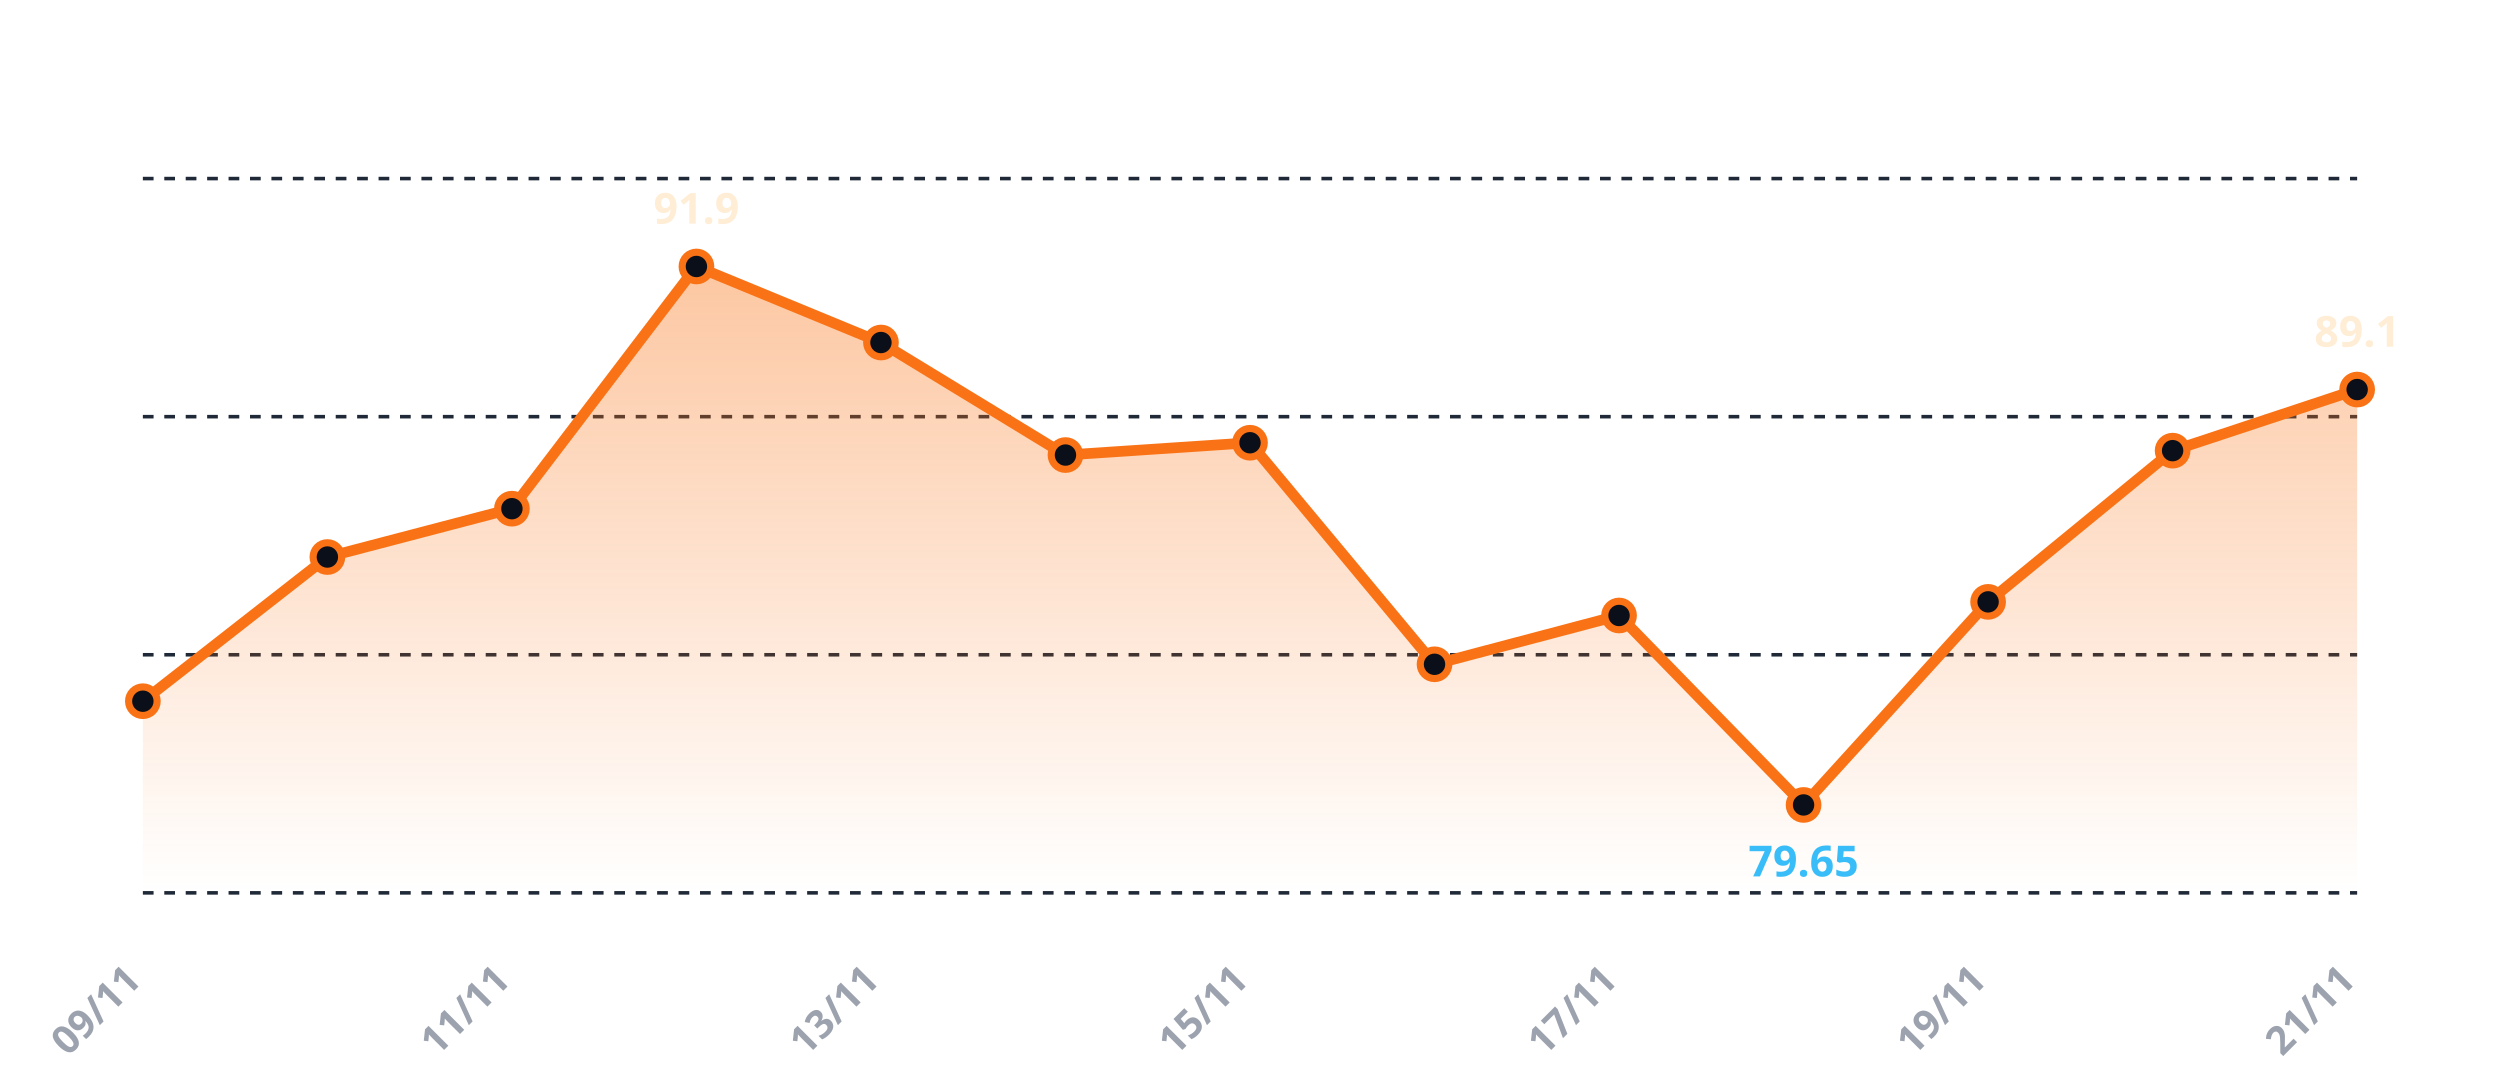
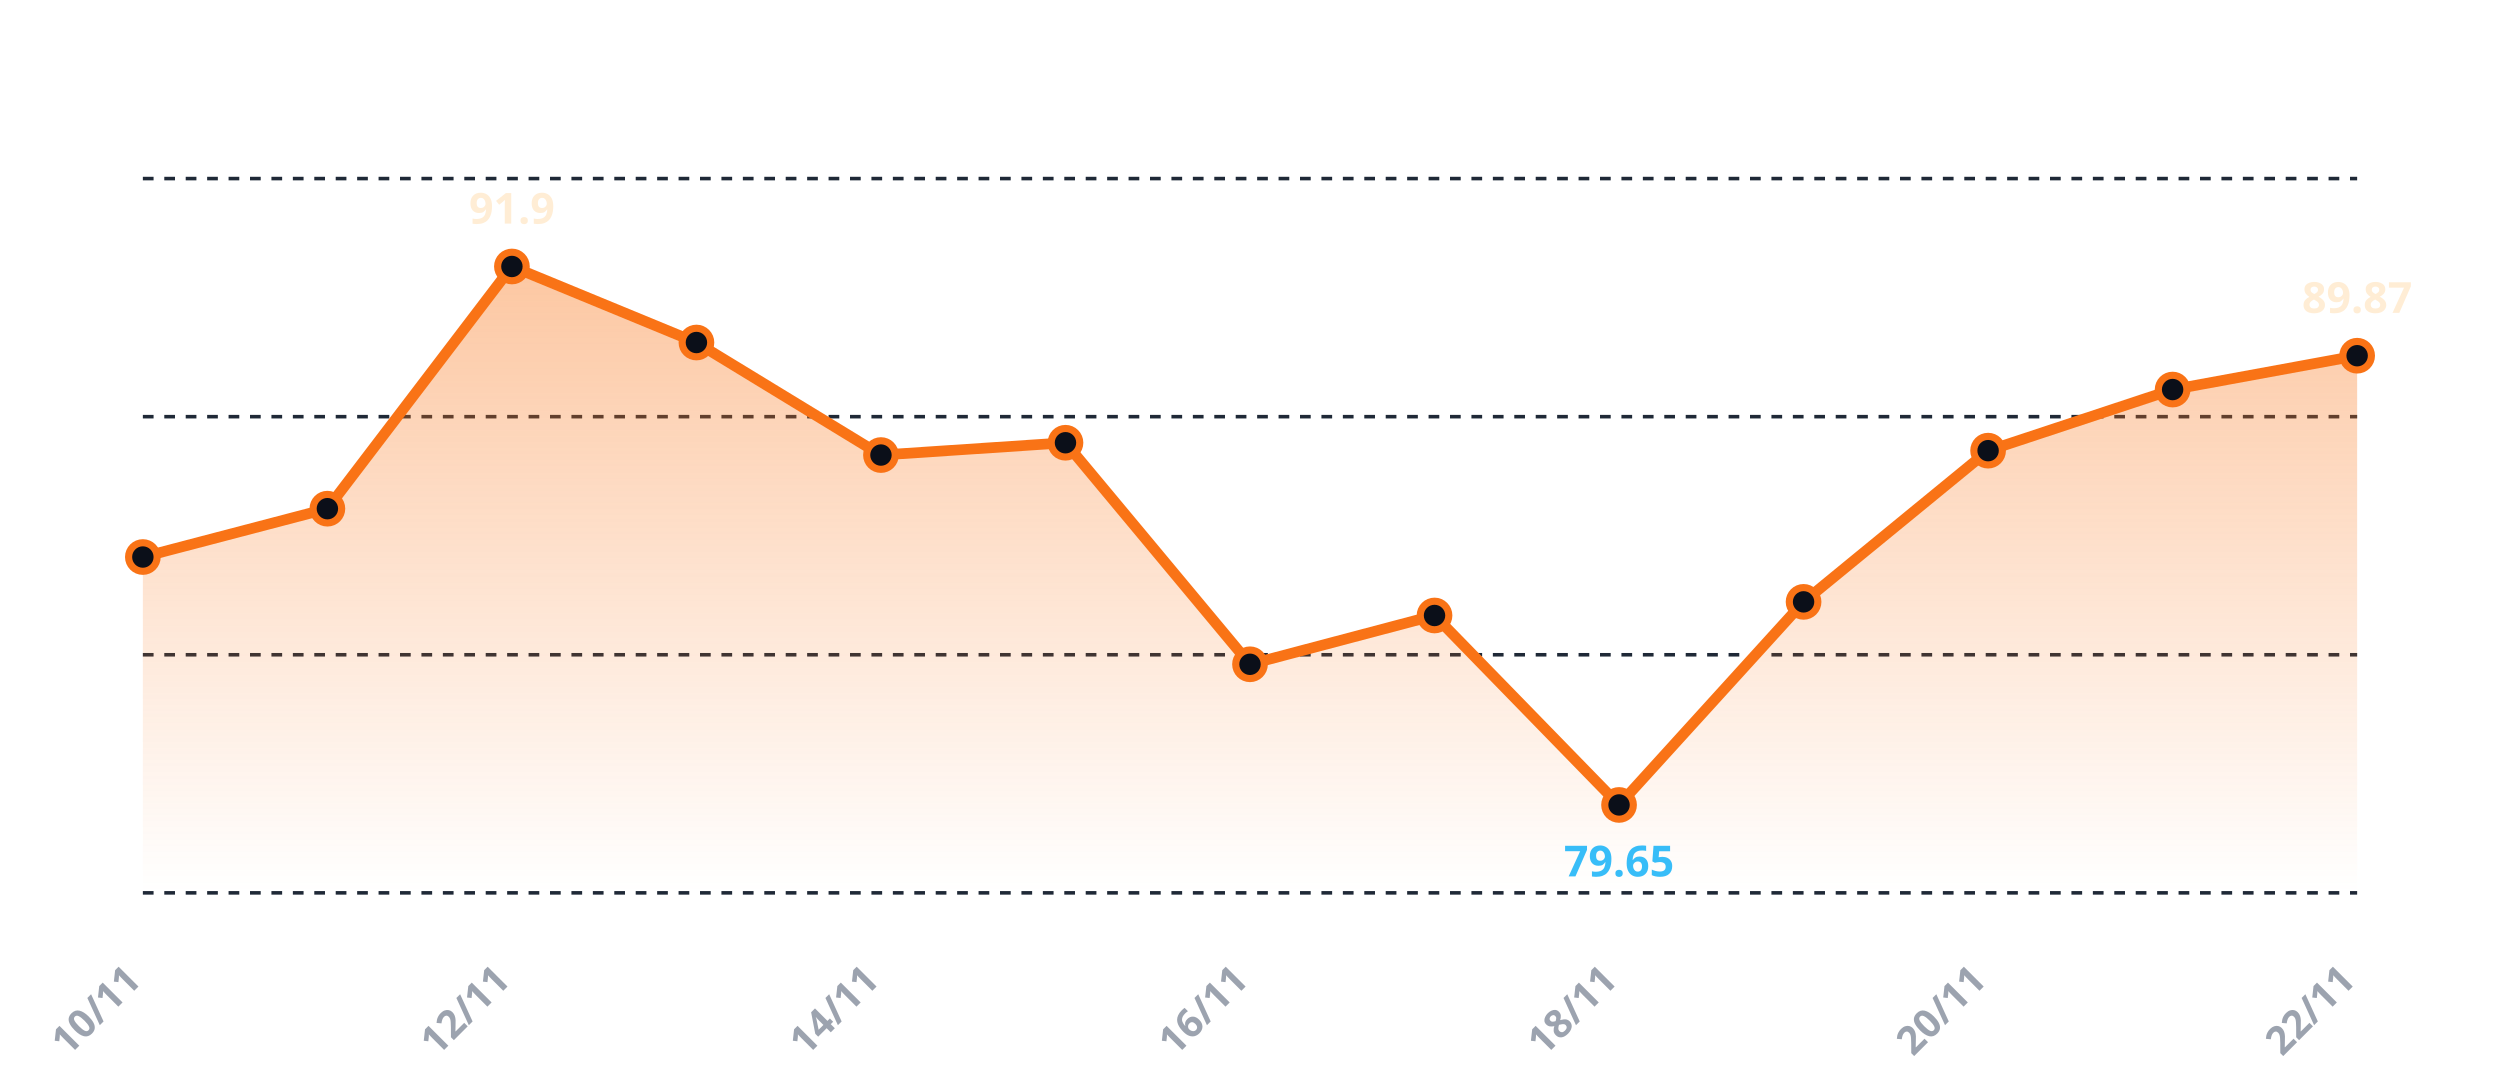
<svg xmlns="http://www.w3.org/2000/svg" viewBox="0 0 700 300" style="font-family: sans-serif; background-color: #0b0f19; border-radius: 8px;">
  <defs>
    <linearGradient id="gradGas" x1="0%" y1="0%" x2="0%" y2="100%">
      <stop offset="0%" style="stop-color:#f97316;stop-opacity:0.4" />
      <stop offset="100%" style="stop-color:#f97316;stop-opacity:0" />
    </linearGradient>
  </defs>
  <line x1="40" y1="250.0" x2="660" y2="250.0" stroke="#1f2937" stroke-dasharray="3,3" stroke-width="1" />
  <line x1="40" y1="183.333" x2="660" y2="183.333" stroke="#1f2937" stroke-dasharray="3,3" stroke-width="1" />
  <line x1="40" y1="116.667" x2="660" y2="116.667" stroke="#1f2937" stroke-dasharray="3,3" stroke-width="1" />
  <line x1="40" y1="50.0" x2="660" y2="50.0" stroke="#1f2937" stroke-dasharray="3,3" stroke-width="1" />
-   <text x="40.0" y="275" text-anchor="end" transform="rotate(-45, 40.0, 275)" font-size="11" font-weight="bold" fill="#9ca3af">09/11</text>
-   <text x="143.333" y="275" text-anchor="end" transform="rotate(-45, 143.3333, 275)" font-size="11" font-weight="bold" fill="#9ca3af">11/11</text>
-   <text x="246.667" y="275" text-anchor="end" transform="rotate(-45, 246.6667, 275)" font-size="11" font-weight="bold" fill="#9ca3af">13/11</text>
-   <text x="350.0" y="275" text-anchor="end" transform="rotate(-45, 350.0, 275)" font-size="11" font-weight="bold" fill="#9ca3af">15/11</text>
-   <text x="453.333" y="275" text-anchor="end" transform="rotate(-45, 453.3333, 275)" font-size="11" font-weight="bold" fill="#9ca3af">17/11</text>
-   <text x="556.667" y="275" text-anchor="end" transform="rotate(-45, 556.6667, 275)" font-size="11" font-weight="bold" fill="#9ca3af">19/11</text>
-   <text x="660.0" y="275" text-anchor="end" transform="rotate(-45, 660.0, 275)" font-size="11" font-weight="bold" fill="#9ca3af">21/11</text>
-   <polygon points="40.0,250 40.0,196.338 91.667,155.969 143.333,142.431 195.0,74.615 246.667,95.908 298.333,127.415 350.0,123.969 401.667,186 453.333,172.338 505.0,225.385 556.667,168.523 608.333,126.185 660.0,109.077 660.0,250" fill="url(#gradGas)" />
-   <polyline points="40.0,196.338 91.667,155.969 143.333,142.431 195.0,74.615 246.667,95.908 298.333,127.415 350.0,123.969 401.667,186 453.333,172.338 505.0,225.385 556.667,168.523 608.333,126.185 660.0,109.077" fill="none" stroke="#f97316" stroke-width="3" stroke-linecap="round" stroke-linejoin="round" />
-   <circle cx="40.0" cy="196.338" r="4" fill="#0b0f19" stroke="#f97316" stroke-width="2" />
-   <circle cx="91.667" cy="155.969" r="4" fill="#0b0f19" stroke="#f97316" stroke-width="2" />
-   <circle cx="143.333" cy="142.431" r="4" fill="#0b0f19" stroke="#f97316" stroke-width="2" />
-   <circle cx="195.0" cy="74.615" r="4" fill="#0b0f19" stroke="#f97316" stroke-width="2" />
-   <text x="195.0" y="62.615" text-anchor="middle" font-size="12" font-weight="bold" fill="#ffedd5">91.9</text>
-   <circle cx="246.667" cy="95.908" r="4" fill="#0b0f19" stroke="#f97316" stroke-width="2" />
-   <circle cx="298.333" cy="127.415" r="4" fill="#0b0f19" stroke="#f97316" stroke-width="2" />
-   <circle cx="350.0" cy="123.969" r="4" fill="#0b0f19" stroke="#f97316" stroke-width="2" />
-   <circle cx="401.667" cy="186" r="4" fill="#0b0f19" stroke="#f97316" stroke-width="2" />
-   <circle cx="453.333" cy="172.338" r="4" fill="#0b0f19" stroke="#f97316" stroke-width="2" />
-   <circle cx="505.0" cy="225.385" r="4" fill="#0b0f19" stroke="#f97316" stroke-width="2" />
-   <text x="505.0" y="245.385" text-anchor="middle" font-size="12" font-weight="bold" fill="#38bdf8">79.65</text>
-   <circle cx="556.667" cy="168.523" r="4" fill="#0b0f19" stroke="#f97316" stroke-width="2" />
-   <circle cx="608.333" cy="126.185" r="4" fill="#0b0f19" stroke="#f97316" stroke-width="2" />
-   <circle cx="660.0" cy="109.077" r="4" fill="#0b0f19" stroke="#f97316" stroke-width="2" />
-   <text x="660.0" y="97.077" text-anchor="middle" font-size="12" font-weight="bold" fill="#ffedd5">89.1</text>
+   <text x="40.0" y="275" text-anchor="end" transform="rotate(-45, 40.0, 275)" font-size="11" font-weight="bold" fill="#9ca3af">10/11</text>
+   <text x="143.333" y="275" text-anchor="end" transform="rotate(-45, 143.3333, 275)" font-size="11" font-weight="bold" fill="#9ca3af">12/11</text>
+   <text x="246.667" y="275" text-anchor="end" transform="rotate(-45, 246.6667, 275)" font-size="11" font-weight="bold" fill="#9ca3af">14/11</text>
+   <text x="350.0" y="275" text-anchor="end" transform="rotate(-45, 350.0, 275)" font-size="11" font-weight="bold" fill="#9ca3af">16/11</text>
+   <text x="453.333" y="275" text-anchor="end" transform="rotate(-45, 453.3333, 275)" font-size="11" font-weight="bold" fill="#9ca3af">18/11</text>
+   <text x="556.667" y="275" text-anchor="end" transform="rotate(-45, 556.6667, 275)" font-size="11" font-weight="bold" fill="#9ca3af">20/11</text>
+   <text x="660.0" y="275" text-anchor="end" transform="rotate(-45, 660.0, 275)" font-size="11" font-weight="bold" fill="#9ca3af">22/11</text>
+   <polygon points="40.0,250 40.0,155.969 91.667,142.431 143.333,74.615 195.0,95.908 246.667,127.415 298.333,123.969 350.0,186 401.667,172.338 453.333,225.385 505.0,168.523 556.667,126.185 608.333,109.077 660.0,99.6 660.0,250" fill="url(#gradGas)" />
+   <polyline points="40.0,155.969 91.667,142.431 143.333,74.615 195.0,95.908 246.667,127.415 298.333,123.969 350.0,186 401.667,172.338 453.333,225.385 505.0,168.523 556.667,126.185 608.333,109.077 660.0,99.6" fill="none" stroke="#f97316" stroke-width="3" stroke-linecap="round" stroke-linejoin="round" />
+   <circle cx="40.0" cy="155.969" r="4" fill="#0b0f19" stroke="#f97316" stroke-width="2" />
+   <circle cx="91.667" cy="142.431" r="4" fill="#0b0f19" stroke="#f97316" stroke-width="2" />
+   <circle cx="143.333" cy="74.615" r="4" fill="#0b0f19" stroke="#f97316" stroke-width="2" />
+   <text x="143.333" y="62.615" text-anchor="middle" font-size="12" font-weight="bold" fill="#ffedd5">91.9</text>
+   <circle cx="195.0" cy="95.908" r="4" fill="#0b0f19" stroke="#f97316" stroke-width="2" />
+   <circle cx="246.667" cy="127.415" r="4" fill="#0b0f19" stroke="#f97316" stroke-width="2" />
+   <circle cx="298.333" cy="123.969" r="4" fill="#0b0f19" stroke="#f97316" stroke-width="2" />
+   <circle cx="350.0" cy="186" r="4" fill="#0b0f19" stroke="#f97316" stroke-width="2" />
+   <circle cx="401.667" cy="172.338" r="4" fill="#0b0f19" stroke="#f97316" stroke-width="2" />
+   <circle cx="453.333" cy="225.385" r="4" fill="#0b0f19" stroke="#f97316" stroke-width="2" />
+   <text x="453.333" y="245.385" text-anchor="middle" font-size="12" font-weight="bold" fill="#38bdf8">79.65</text>
+   <circle cx="505.0" cy="168.523" r="4" fill="#0b0f19" stroke="#f97316" stroke-width="2" />
+   <circle cx="556.667" cy="126.185" r="4" fill="#0b0f19" stroke="#f97316" stroke-width="2" />
+   <circle cx="608.333" cy="109.077" r="4" fill="#0b0f19" stroke="#f97316" stroke-width="2" />
+   <circle cx="660.0" cy="99.6" r="4" fill="#0b0f19" stroke="#f97316" stroke-width="2" />
+   <text x="660.0" y="87.6" text-anchor="middle" font-size="12" font-weight="bold" fill="#ffedd5">89.87</text>
</svg>
